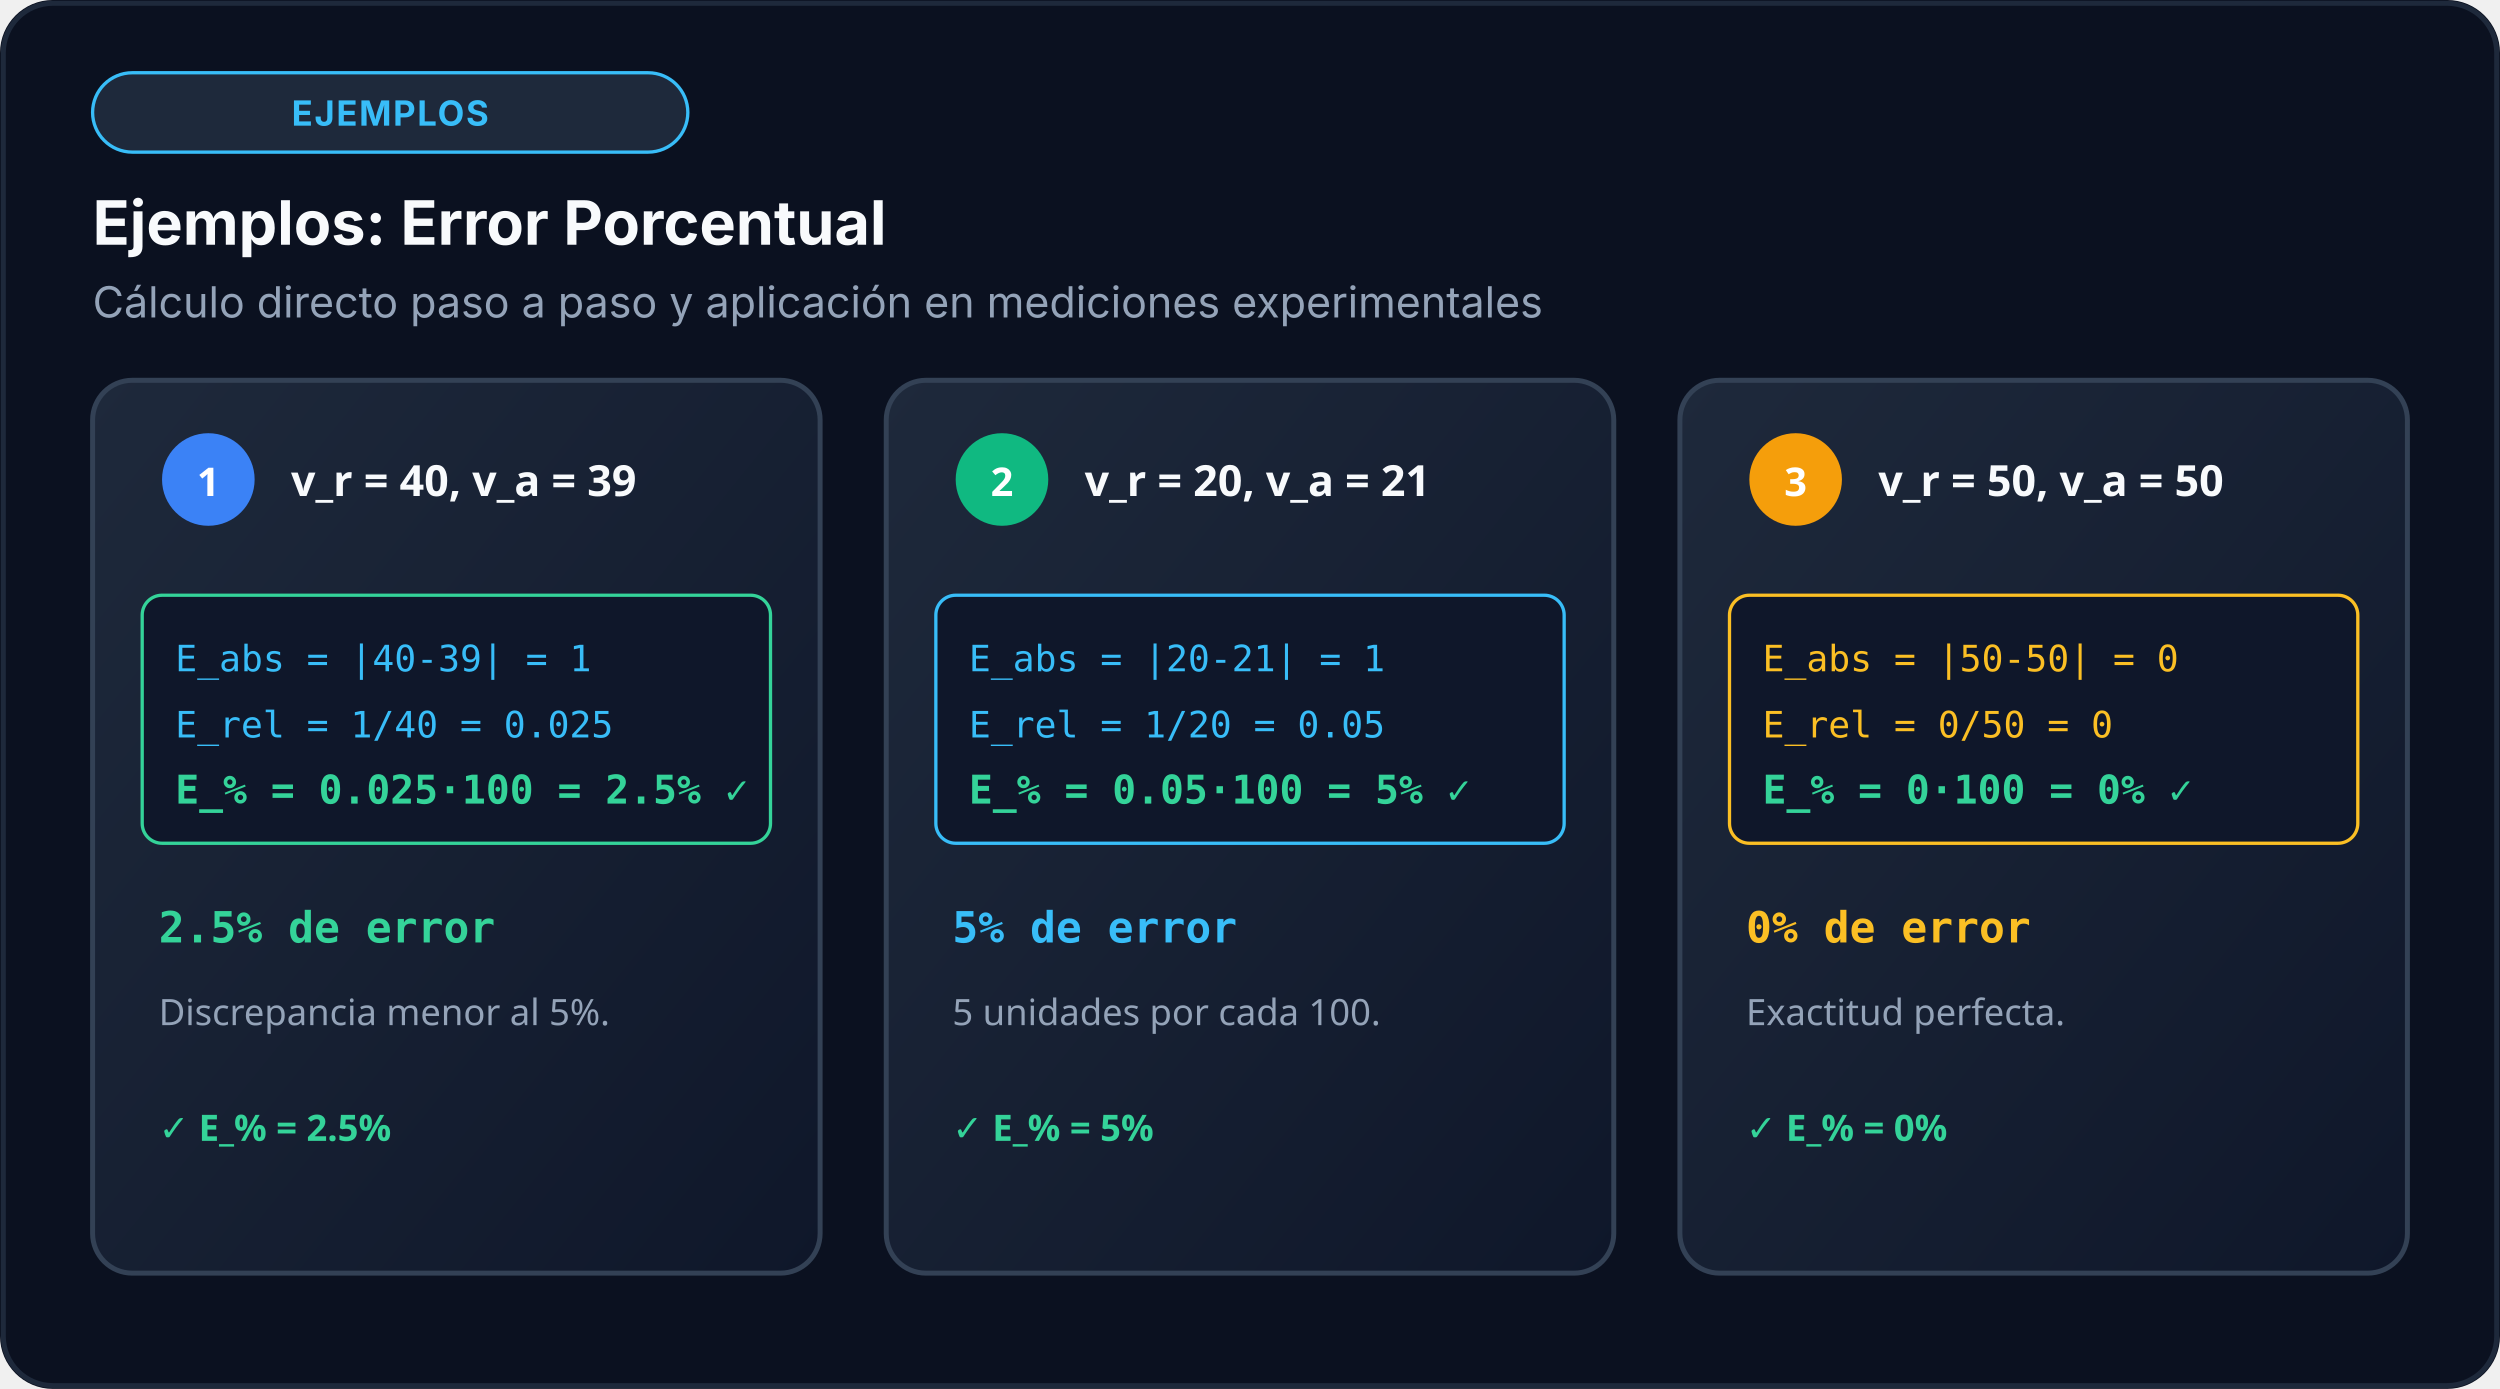
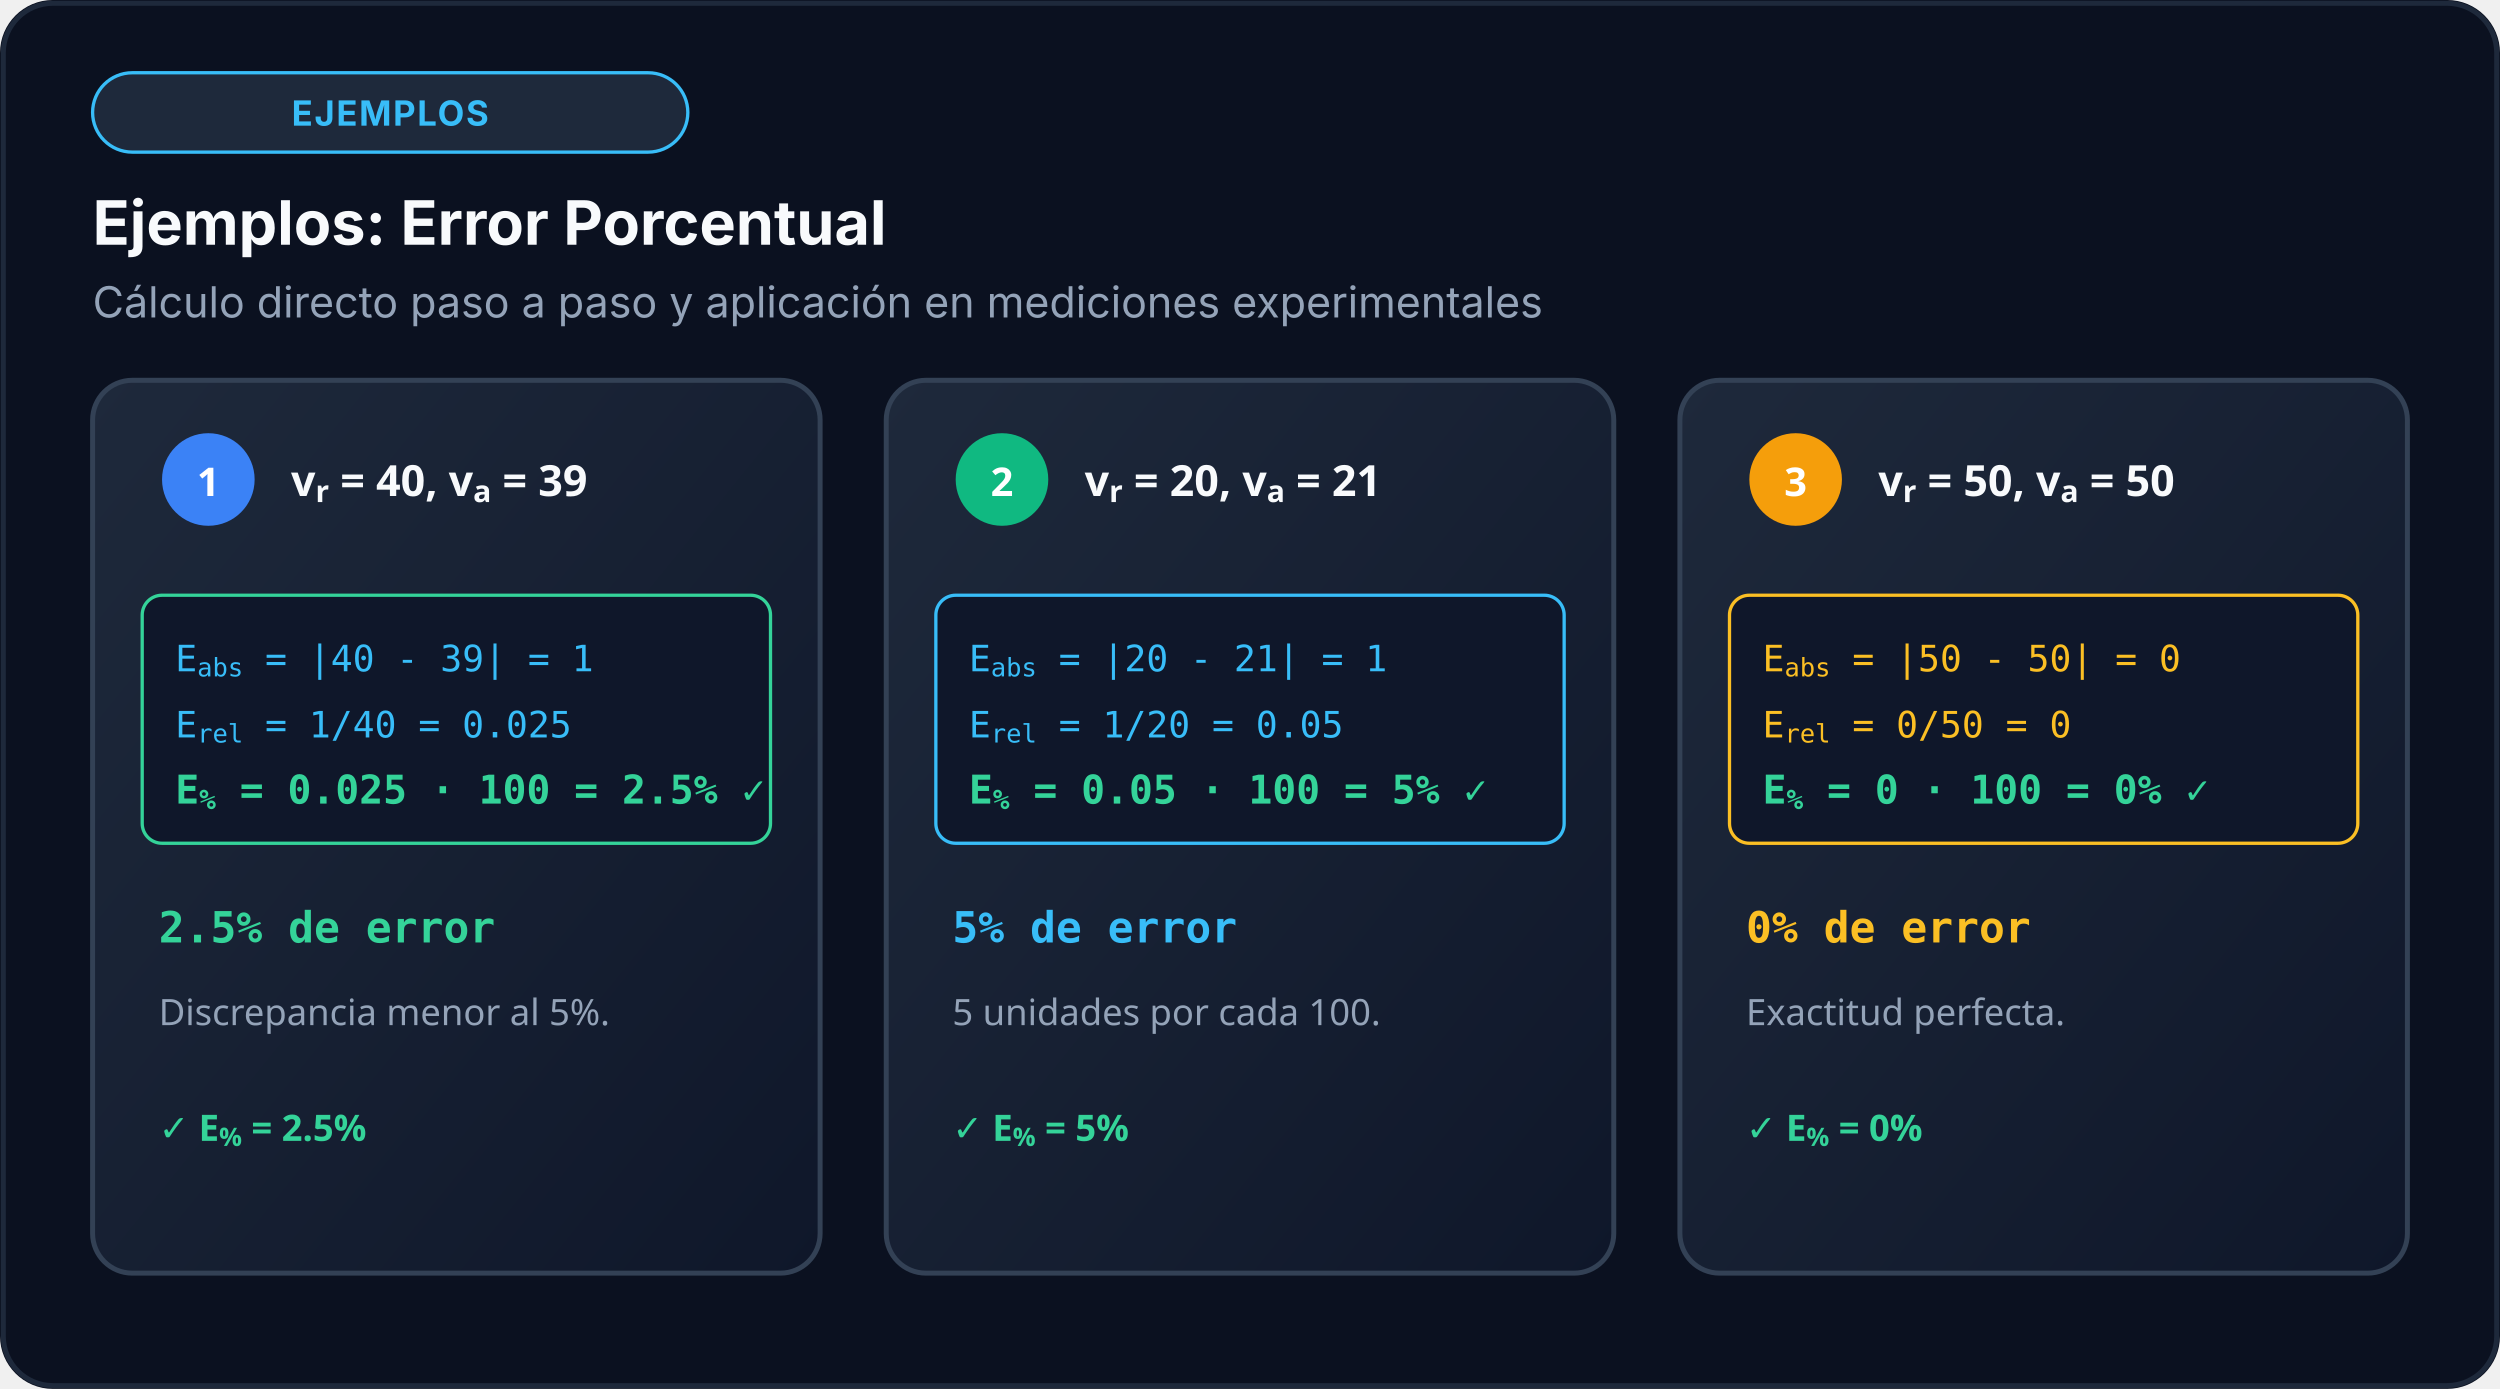
<svg xmlns="http://www.w3.org/2000/svg" viewBox="0 0 756 420" width="100%" height="100%">
  <defs>
    <linearGradient id="cardGrad" x1="0%" y1="0%" x2="100%" y2="100%">
      <stop offset="0%" stop-color="#1e293b" />
      <stop offset="100%" stop-color="#0f172a" />
    </linearGradient>
    <filter id="shadow" x="-4%" y="-4%" width="108%" height="112%">
      <feDropShadow dx="0" dy="3" stdDeviation="4" flood-color="#000000" flood-opacity="0.3" />
    </filter>
  </defs>
  <rect width="756" height="420" rx="16" fill="#0b1120" />
  <rect x="1" y="1" width="754" height="418" rx="15" fill="none" stroke="#1e293b" stroke-width="1.5" />
  <g transform="translate(28, 22)">
    <rect x="0" y="0" width="180" height="24" rx="12" fill="#1e293b" stroke="#38bdf8" stroke-width="1" />
    <text x="90" y="16" fill="#38bdf8" font-family="system-ui, -apple-system, sans-serif" font-size="10.5" font-weight="700" text-anchor="middle" letter-spacing="0.5">EJEMPLOS</text>
    <text x="0" y="52" fill="#f8fafc" font-family="system-ui, -apple-system, sans-serif" font-size="18.5" font-weight="700">Ejemplos: Error Porcentual</text>
    <text x="0" y="74" fill="#94a3b8" font-family="system-ui, -apple-system, sans-serif" font-size="13">Cálculo directo paso a paso y aplicación en mediciones experimentales</text>
  </g>
  <g transform="translate(28, 115)">
    <g transform="translate(0, 0)">
      <rect width="220" height="270" rx="12" fill="url(#cardGrad)" stroke="#334155" stroke-width="1.5" />
      <circle cx="35" cy="30" r="14" fill="#3b82f6" />
      <text x="35" y="35" fill="#ffffff" font-family="system-ui, sans-serif" font-size="12" font-weight="700" text-anchor="middle">1</text>
-       <text x="60" y="35" fill="#f8fafc" font-family="system-ui, sans-serif" font-size="13" font-weight="700">v_r = 40, v_a = 39</text>
+       <text x="60" y="35" fill="#f8fafc" font-family="system-ui, sans-serif" font-size="13" font-weight="700">v<tspan baseline-shift="sub" font-size="70%">r</tspan> = 40, v<tspan baseline-shift="sub" font-size="70%">a</tspan> = 39</text>
      <rect x="15" y="65" width="190" height="75" rx="6" fill="#0f172a" stroke="#34d399" />
-       <text x="25" y="88" fill="#38bdf8" font-family="monospace" font-size="11">E_abs = |40-39| = 1</text>
-       <text x="25" y="108" fill="#38bdf8" font-family="monospace" font-size="11">E_rel = 1/40 = 0.025</text>
-       <text x="25" y="128" fill="#34d399" font-family="monospace" font-size="12" font-weight="700">E_% = 0.025·100 = 2.5% ✓</text>
+       <text x="25" y="88" fill="#38bdf8" font-family="monospace" font-size="11">E<tspan baseline-shift="sub" font-size="70%">abs</tspan> = |40 - 39| = 1</text>
+       <text x="25" y="108" fill="#38bdf8" font-family="monospace" font-size="11">E<tspan baseline-shift="sub" font-size="70%">rel</tspan> = 1/40 = 0.025</text>
+       <text x="25" y="128" fill="#34d399" font-family="monospace" font-size="12" font-weight="700">E<tspan baseline-shift="sub" font-size="70%">%</tspan> = 0.025 · 100 = 2.5% ✓</text>
      <text x="20" y="170" fill="#34d399" font-family="monospace" font-size="13" font-weight="700">2.5% de error</text>
      <text x="20" y="195" fill="#94a3b8" font-family="system-ui, sans-serif" font-size="11">Discrepancia menor al 5%.</text>
-       <text x="20" y="230" fill="#34d399" font-family="system-ui, sans-serif" font-size="11" font-weight="600">✓ E_% = 2.5%</text>
+       <text x="20" y="230" fill="#34d399" font-family="system-ui, sans-serif" font-size="11" font-weight="600">✓ E<tspan baseline-shift="sub" font-size="70%">%</tspan> = 2.5%</text>
    </g>
    <g transform="translate(240, 0)">
      <rect width="220" height="270" rx="12" fill="url(#cardGrad)" stroke="#334155" stroke-width="1.5" />
      <circle cx="35" cy="30" r="14" fill="#10b981" />
      <text x="35" y="35" fill="#ffffff" font-family="system-ui, sans-serif" font-size="12" font-weight="700" text-anchor="middle">2</text>
-       <text x="60" y="35" fill="#f8fafc" font-family="system-ui, sans-serif" font-size="13" font-weight="700">v_r = 20, v_a = 21</text>
+       <text x="60" y="35" fill="#f8fafc" font-family="system-ui, sans-serif" font-size="13" font-weight="700">v<tspan baseline-shift="sub" font-size="70%">r</tspan> = 20, v<tspan baseline-shift="sub" font-size="70%">a</tspan> = 21</text>
      <rect x="15" y="65" width="190" height="75" rx="6" fill="#0f172a" stroke="#38bdf8" />
-       <text x="25" y="88" fill="#38bdf8" font-family="monospace" font-size="11">E_abs = |20-21| = 1</text>
-       <text x="25" y="108" fill="#38bdf8" font-family="monospace" font-size="11">E_rel = 1/20 = 0.05</text>
-       <text x="25" y="128" fill="#34d399" font-family="monospace" font-size="12" font-weight="700">E_% = 0.05·100 = 5% ✓</text>
+       <text x="25" y="88" fill="#38bdf8" font-family="monospace" font-size="11">E<tspan baseline-shift="sub" font-size="70%">abs</tspan> = |20 - 21| = 1</text>
+       <text x="25" y="108" fill="#38bdf8" font-family="monospace" font-size="11">E<tspan baseline-shift="sub" font-size="70%">rel</tspan> = 1/20 = 0.05</text>
+       <text x="25" y="128" fill="#34d399" font-family="monospace" font-size="12" font-weight="700">E<tspan baseline-shift="sub" font-size="70%">%</tspan> = 0.05 · 100 = 5% ✓</text>
      <text x="20" y="170" fill="#38bdf8" font-family="monospace" font-size="13" font-weight="700">5% de error</text>
      <text x="20" y="195" fill="#94a3b8" font-family="system-ui, sans-serif" font-size="11">5 unidades por cada 100.</text>
-       <text x="20" y="230" fill="#34d399" font-family="system-ui, sans-serif" font-size="11" font-weight="600">✓ E_% = 5%</text>
+       <text x="20" y="230" fill="#34d399" font-family="system-ui, sans-serif" font-size="11" font-weight="600">✓ E<tspan baseline-shift="sub" font-size="70%">%</tspan> = 5%</text>
    </g>
    <g transform="translate(480, 0)">
      <rect width="220" height="270" rx="12" fill="url(#cardGrad)" stroke="#334155" stroke-width="1.5" />
      <circle cx="35" cy="30" r="14" fill="#f59e0b" />
      <text x="35" y="35" fill="#ffffff" font-family="system-ui, sans-serif" font-size="12" font-weight="700" text-anchor="middle">3</text>
-       <text x="60" y="35" fill="#f8fafc" font-family="system-ui, sans-serif" font-size="13" font-weight="700">v_r = 50, v_a = 50</text>
+       <text x="60" y="35" fill="#f8fafc" font-family="system-ui, sans-serif" font-size="13" font-weight="700">v<tspan baseline-shift="sub" font-size="70%">r</tspan> = 50, v<tspan baseline-shift="sub" font-size="70%">a</tspan> = 50</text>
      <rect x="15" y="65" width="190" height="75" rx="6" fill="#0f172a" stroke="#fbbf24" />
-       <text x="25" y="88" fill="#fbbf24" font-family="monospace" font-size="11">E_abs = |50-50| = 0</text>
-       <text x="25" y="108" fill="#fbbf24" font-family="monospace" font-size="11">E_rel = 0/50 = 0</text>
-       <text x="25" y="128" fill="#34d399" font-family="monospace" font-size="12" font-weight="700">E_% = 0·100 = 0% ✓</text>
+       <text x="25" y="88" fill="#fbbf24" font-family="monospace" font-size="11">E<tspan baseline-shift="sub" font-size="70%">abs</tspan> = |50 - 50| = 0</text>
+       <text x="25" y="108" fill="#fbbf24" font-family="monospace" font-size="11">E<tspan baseline-shift="sub" font-size="70%">rel</tspan> = 0/50 = 0</text>
+       <text x="25" y="128" fill="#34d399" font-family="monospace" font-size="12" font-weight="700">E<tspan baseline-shift="sub" font-size="70%">%</tspan> = 0 · 100 = 0% ✓</text>
      <text x="20" y="170" fill="#fbbf24" font-family="monospace" font-size="13" font-weight="700">0% de error</text>
      <text x="20" y="195" fill="#94a3b8" font-family="system-ui, sans-serif" font-size="11">Exactitud perfecta.</text>
-       <text x="20" y="230" fill="#34d399" font-family="system-ui, sans-serif" font-size="11" font-weight="600">✓ E_% = 0%</text>
+       <text x="20" y="230" fill="#34d399" font-family="system-ui, sans-serif" font-size="11" font-weight="600">✓ E<tspan baseline-shift="sub" font-size="70%">%</tspan> = 0%</text>
    </g>
  </g>
</svg>
